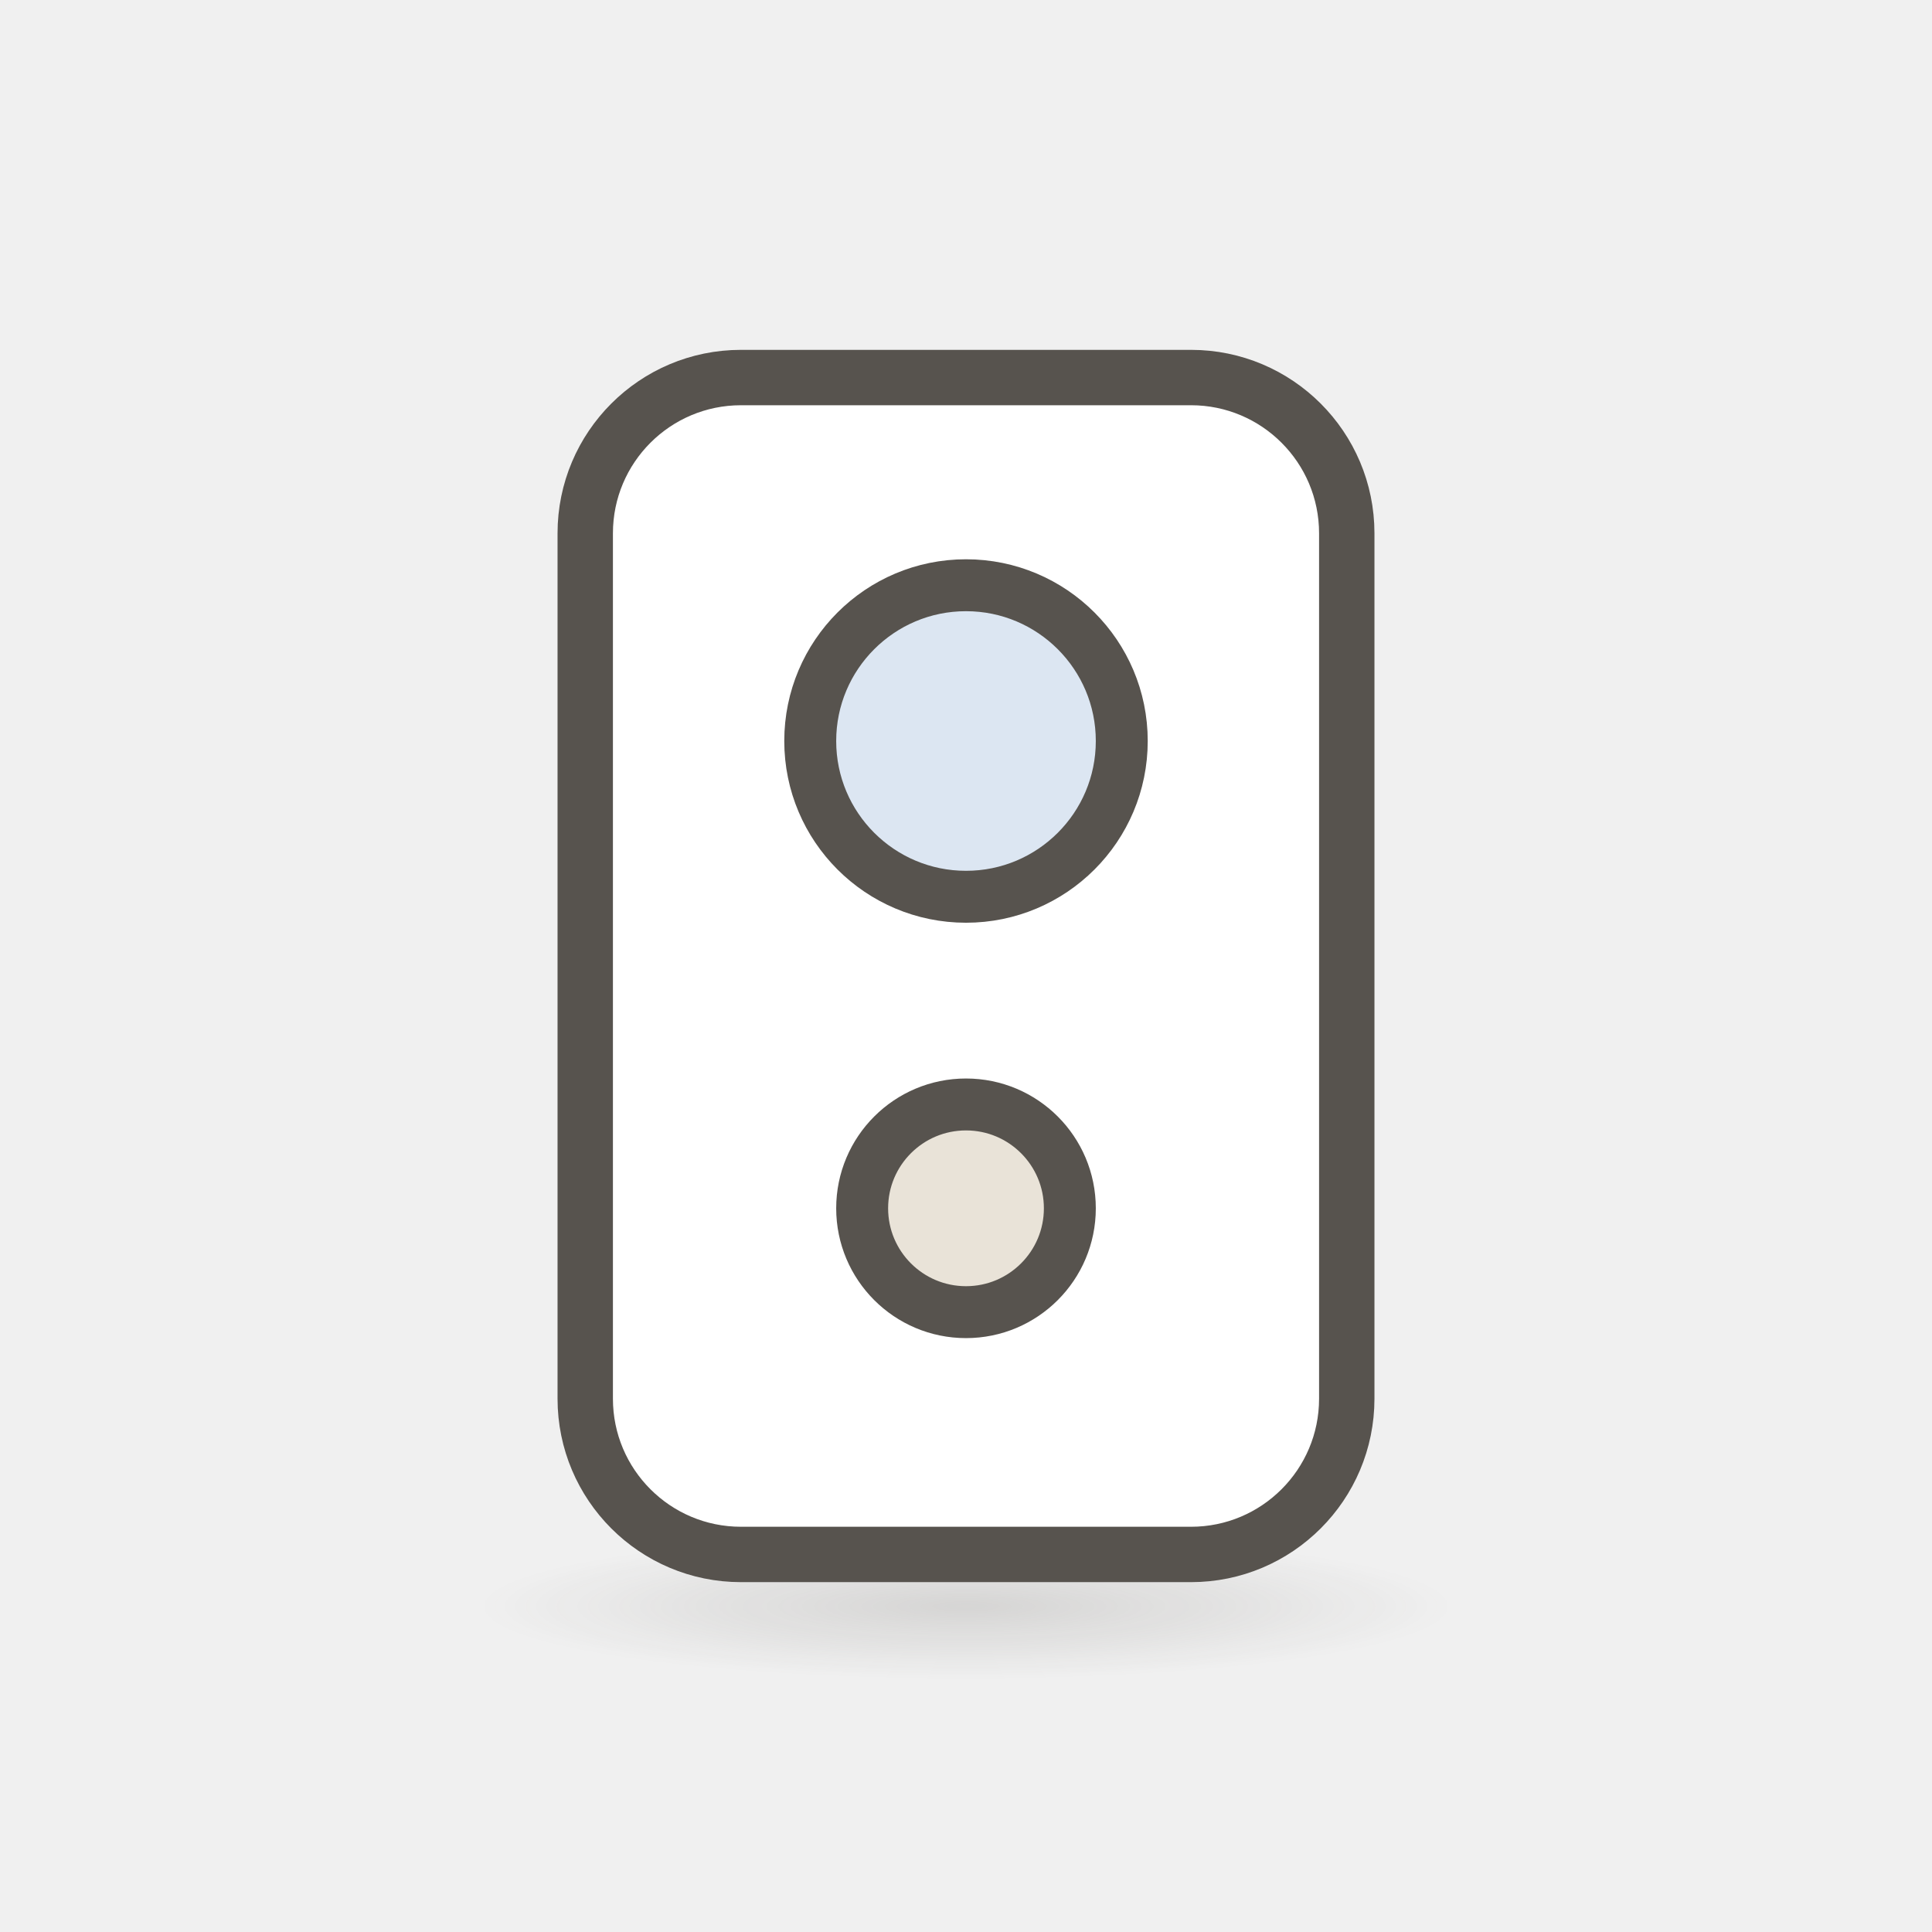
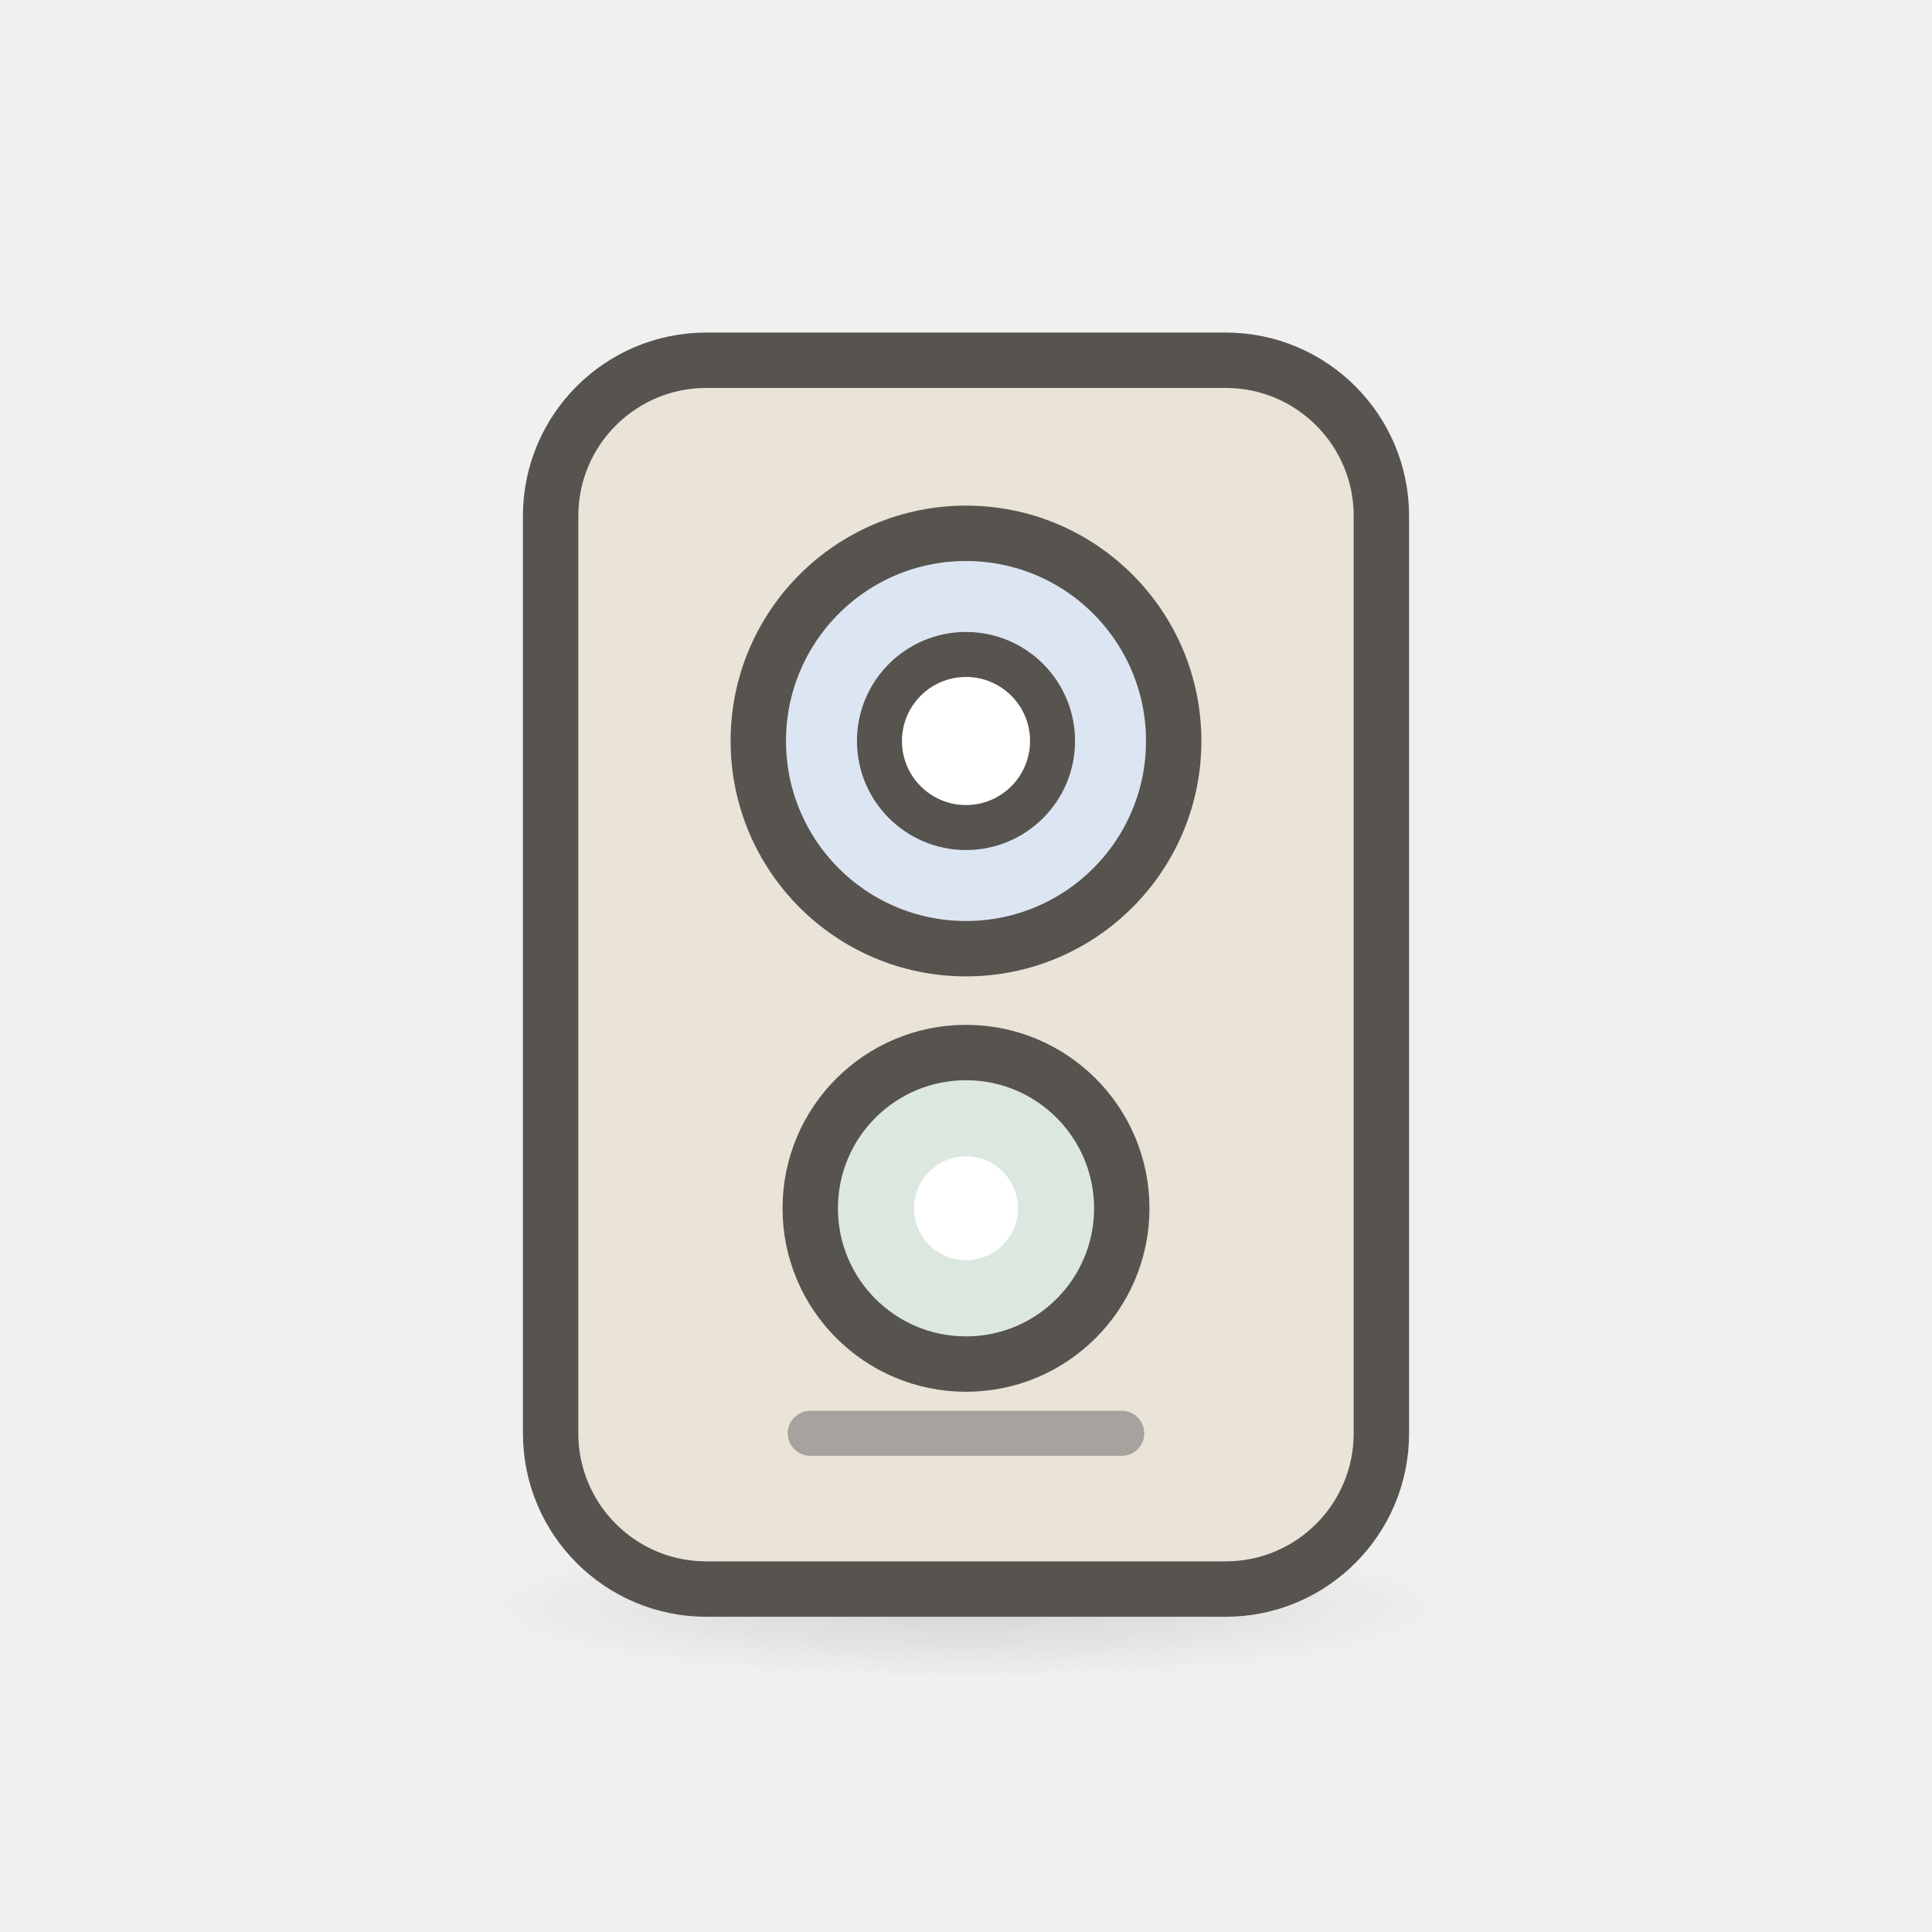
<svg xmlns="http://www.w3.org/2000/svg" viewBox="0 0 96 96" fill="none" stroke-linecap="round" stroke-linejoin="round">
  <g transform="translate(48 48) scale(0.86) translate(-48 -48)">
    <defs>
      <radialGradient id="sh">
        <stop offset="0" stop-color="#57534E" stop-opacity="0.17" />
        <stop offset="0.62" stop-color="#57534E" stop-opacity="0.07" />
        <stop offset="1" stop-color="#57534E" stop-opacity="0" />
      </radialGradient>
    </defs>
    <ellipse cx="48" cy="85" rx="28" ry="4.2" fill="url(#sh)" />
    <g stroke="#57534E" stroke-width="3.2">
-       <rect x="26" y="14" width="44" height="68" rx="9" fill="#FFFFFF" />
-       <circle cx="48" cy="35" r="9" fill="#DCE6F2" stroke-width="3" />
-       <circle cx="48" cy="62" r="6" fill="#E9E3D8" stroke-width="3" />
+       <rect x="24" y="13" width="48" height="71" rx="9" fill="#E9E3D8" />
+       <circle cx="48" cy="35" r="12" fill="#DCE6F2" />
+       <circle cx="48" cy="35" r="5" fill="#FFFFFF" stroke-width="2.6" />
+       <circle cx="48" cy="62" r="9" fill="#DCE8DF" />
+       <circle cx="48" cy="62" r="3" fill="#FFFFFF" stroke="none" />
+       <path d="M39 75h18" stroke="#A8A29E" stroke-width="2.6" />
    </g>
  </g>
</svg>
